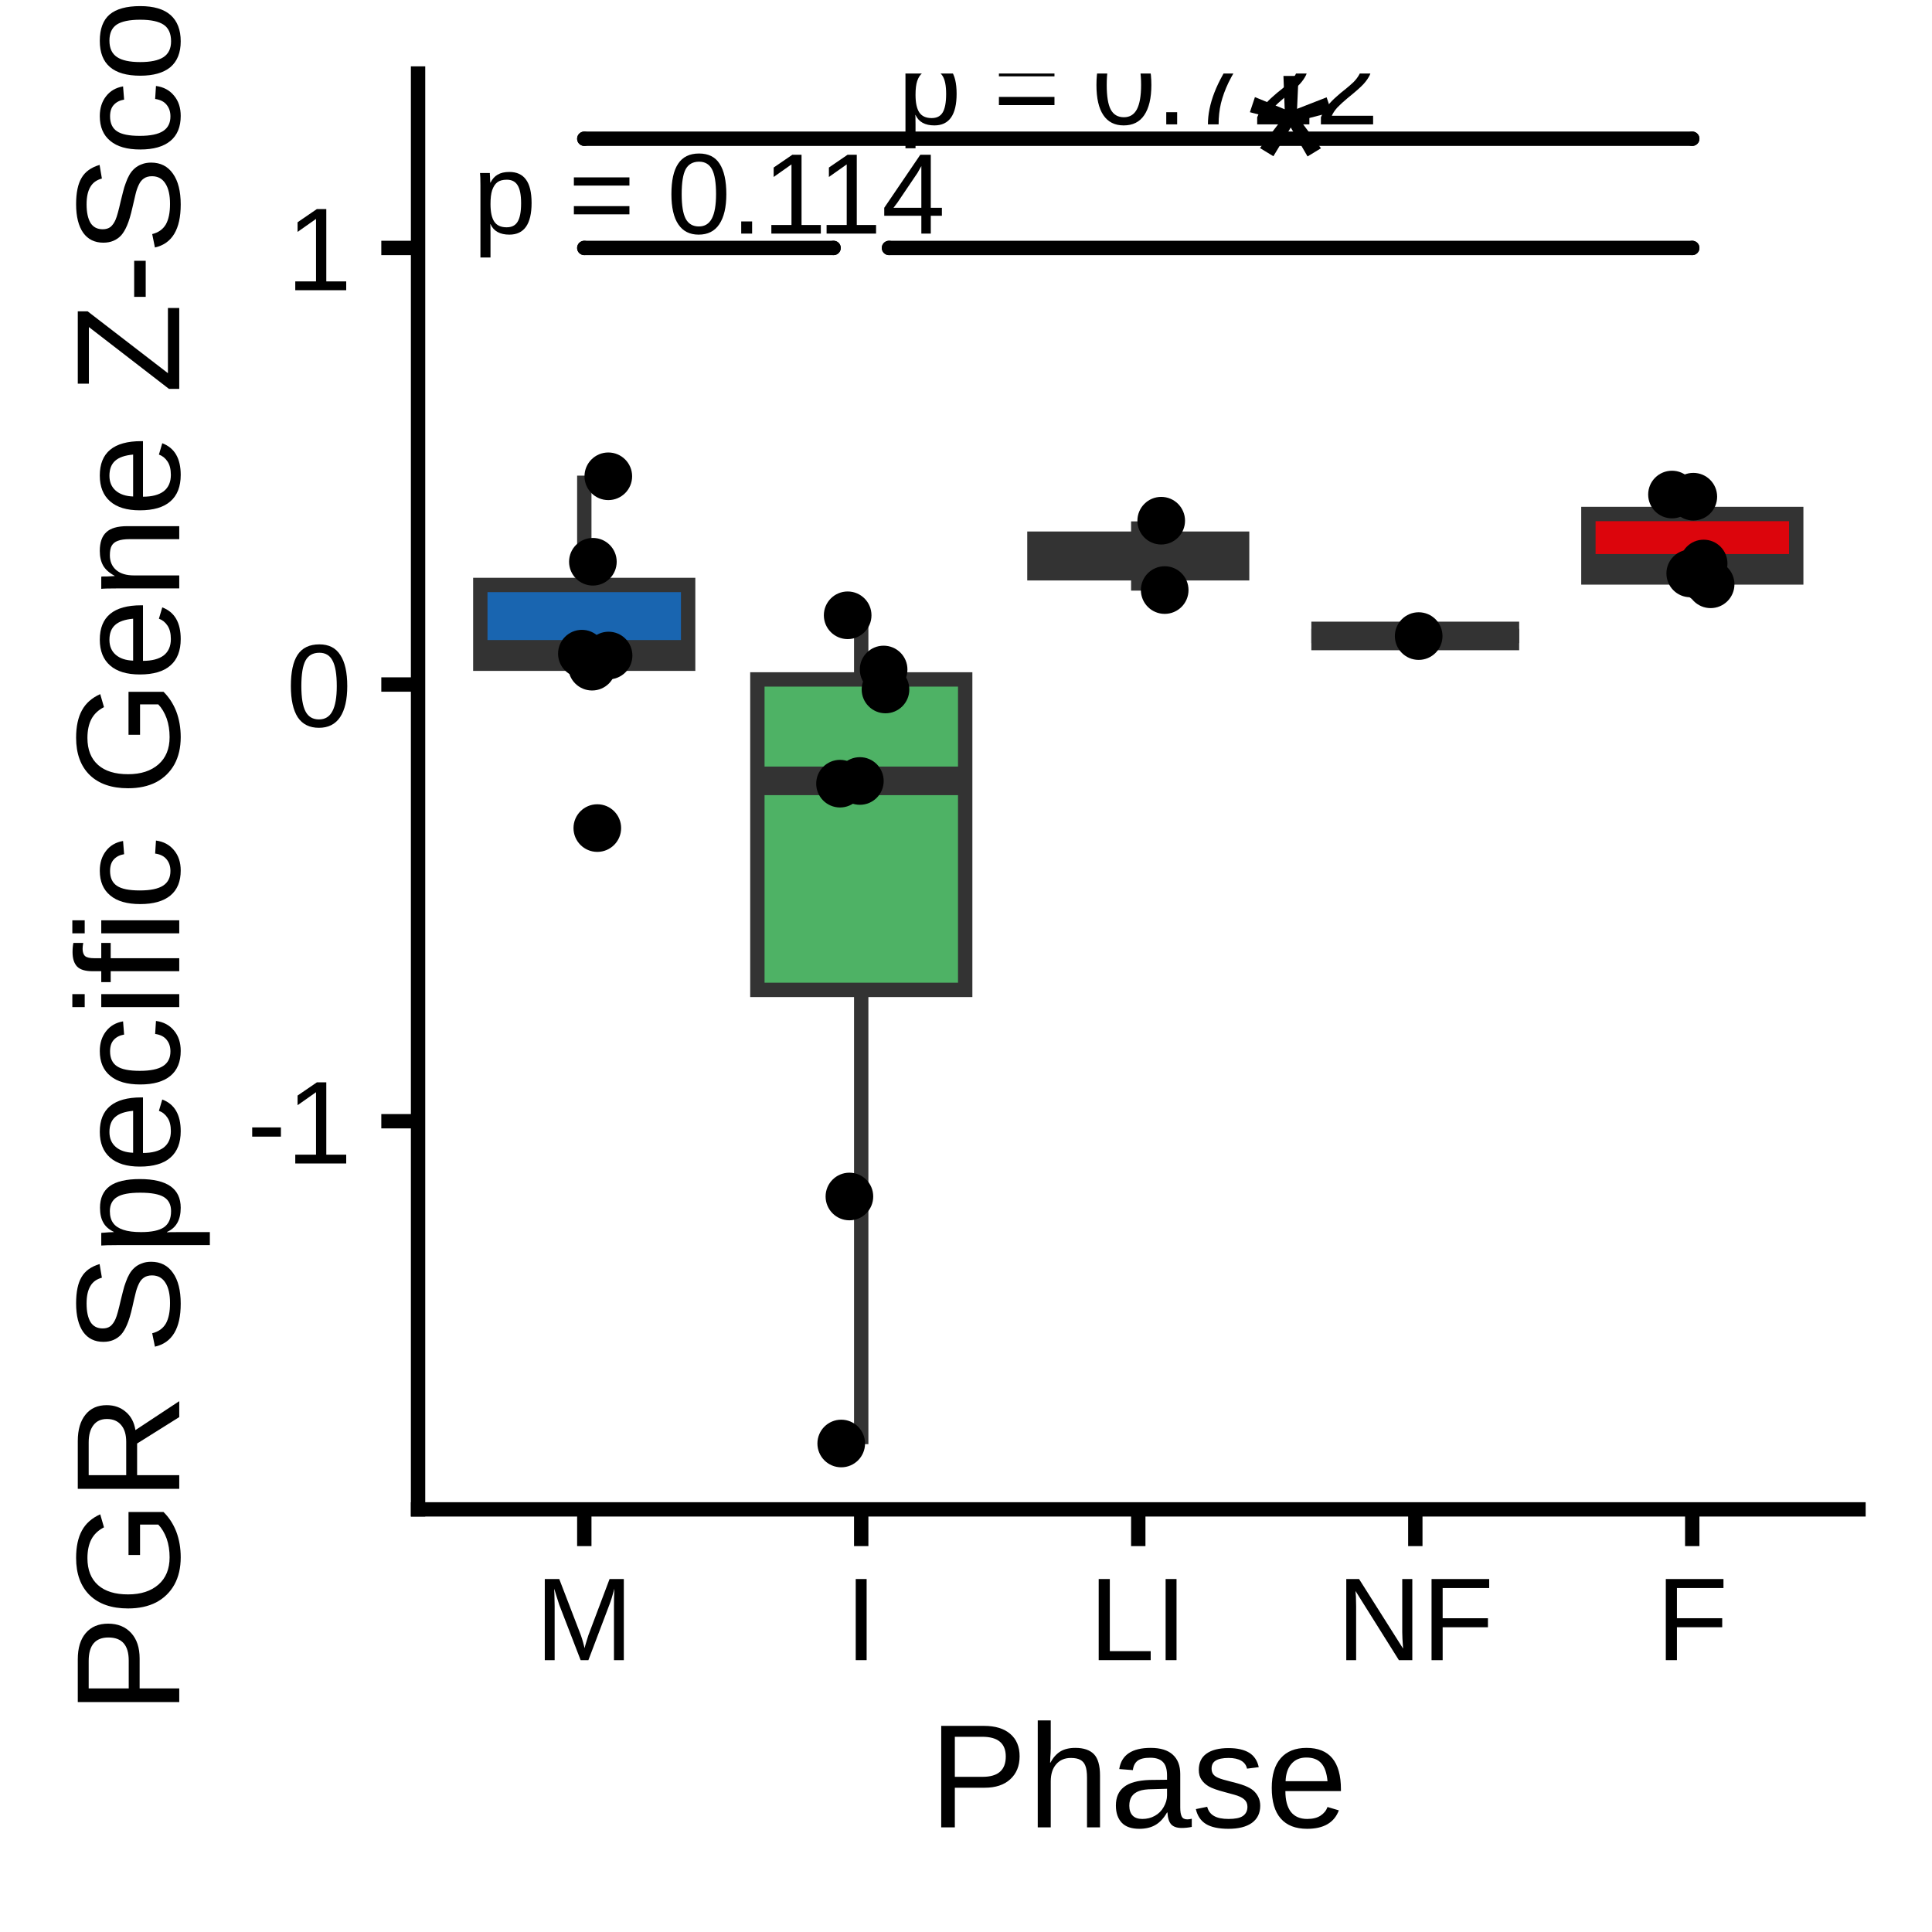
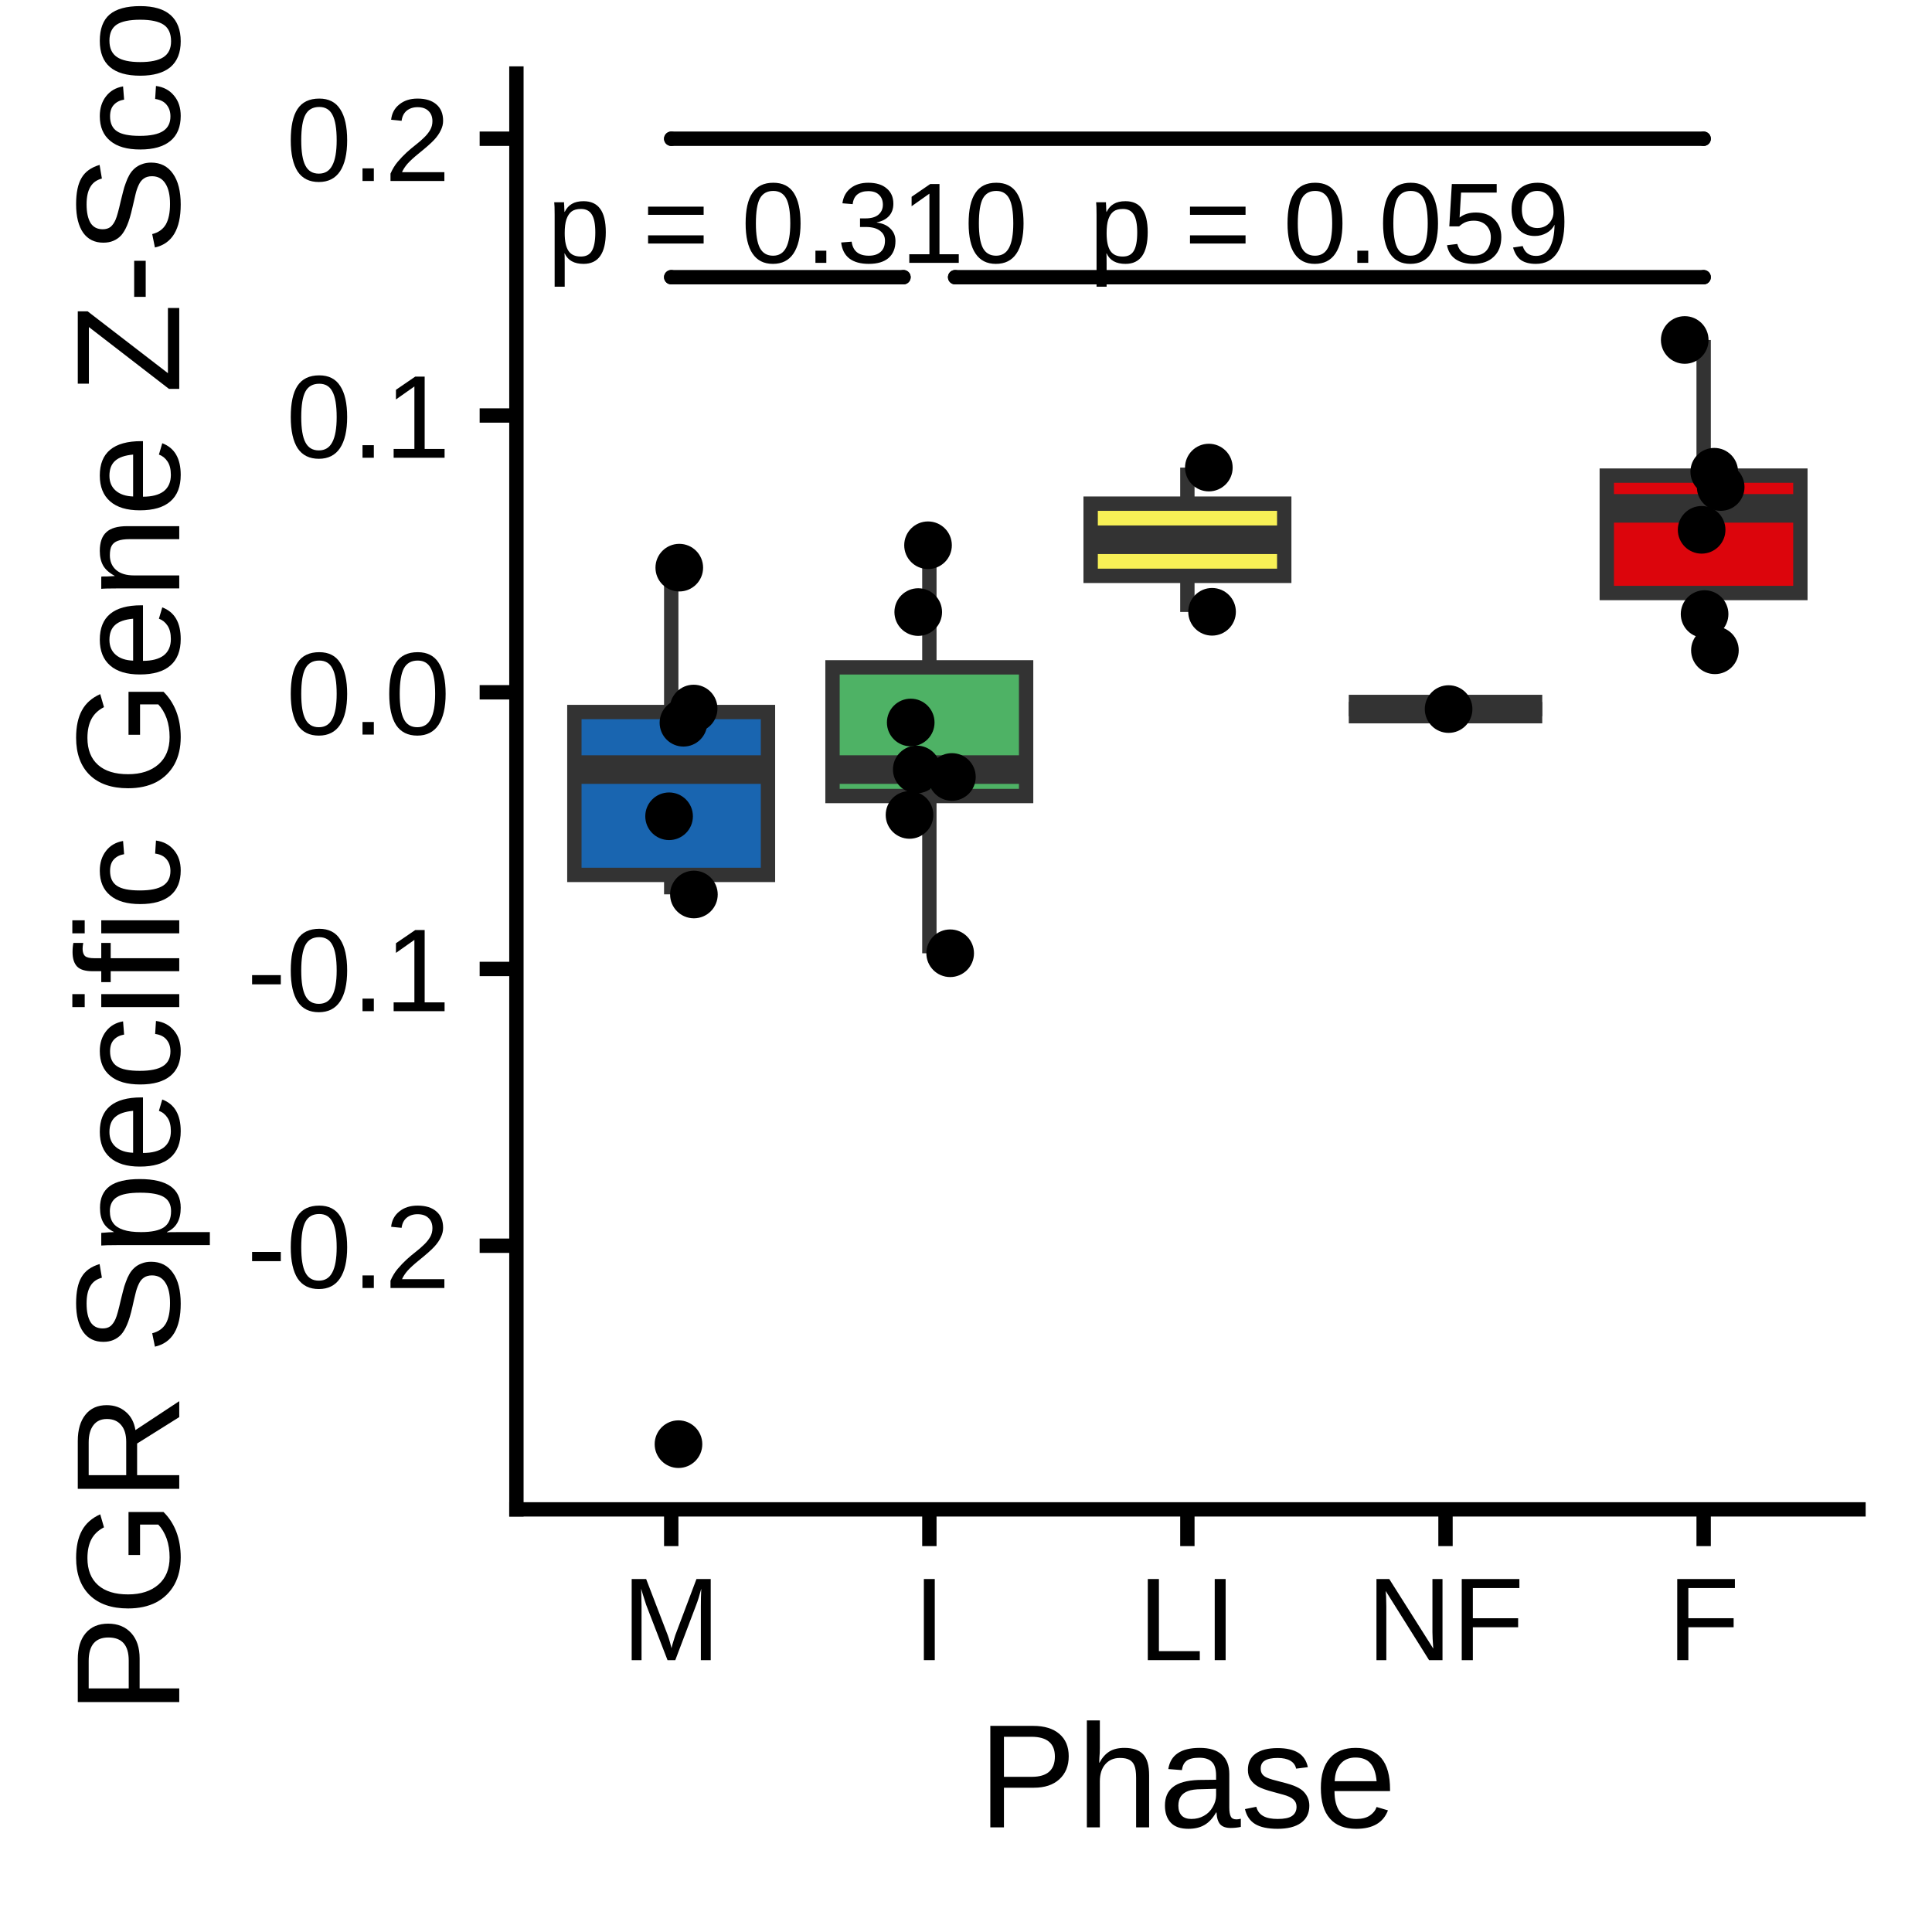
<svg xmlns="http://www.w3.org/2000/svg" width="144.00pt" height="144.00pt" viewBox="0 0 144.00 144.00">
  <g class="svglite">
    <defs>
      <style type="text/css">
    .svglite line, .svglite polyline, .svglite polygon, .svglite path, .svglite rect, .svglite circle {
      fill: none;
      stroke: #000000;
      stroke-linecap: round;
      stroke-linejoin: round;
      stroke-miterlimit: 10.00;
    }
    .svglite text {
      white-space: pre;
    }
    .svglite g.glyphgroup path {
      fill: inherit;
      stroke: none;
    }
  </style>
    </defs>
    <rect width="100%" height="100%" style="stroke: none; fill: #FFFFFF;" />
    <defs>
      <clipPath id="cpMC4wMHwxNDQuMDB8MC4wMHwxNDQuMDA=">
        <rect x="0.00" y="0.00" width="144.00" height="144.00" />
      </clipPath>
    </defs>
    <g clip-path="url(#cpMC4wMHwxNDQuMDB8MC4wMHwxNDQuMDA=)">
      <rect x="-0" y="0.00" width="144.00" height="144.00" style="stroke-width: 1.07; stroke: #FFFFFF; fill: #FFFFFF;" />
    </g>
    <defs>
-       <clipPath id="cpMzEuMTZ8MTM4LjUyfDUuNDh8MTEyLjUw">
-         <rect x="31.16" y="5.48" width="107.36" height="107.02" />
+       <clipPath id="cpMzguNDl8MTM4LjUyfDUuNDh8MTEyLjUw">
+         <rect x="38.49" y="5.48" width="100.03" height="107.02" />
      </clipPath>
    </defs>
-     <g clip-path="url(#cpMzEuMTZ8MTM4LjUyfDUuNDh8MTEyLjUw)">
-       <rect x="31.16" y="5.48" width="107.36" height="107.02" style="stroke-width: 1.07; stroke: none; fill: #FFFFFF;" />
-       <line x1="43.55" y1="43.60" x2="43.55" y2="35.45" style="stroke-width: 1.07; stroke: #333333; stroke-linecap: butt;" />
-       <line x1="43.55" y1="49.47" x2="43.55" y2="49.68" style="stroke-width: 1.07; stroke: #333333; stroke-linecap: butt;" />
-       <polygon points="35.80,43.60 35.80,49.47 51.29,49.47 51.29,43.60 35.80,43.60 " style="stroke-width: 1.07; stroke: #333333; stroke-linecap: butt; stroke-linejoin: miter; fill: #1965B0;" />
-       <line x1="35.80" y1="48.77" x2="51.29" y2="48.77" style="stroke-width: 2.13; stroke: #333333; stroke-linecap: butt; stroke-linejoin: miter;" />
-       <line x1="64.19" y1="50.64" x2="64.19" y2="45.89" style="stroke-width: 1.07; stroke: #333333; stroke-linecap: butt;" />
-       <line x1="64.19" y1="73.78" x2="64.19" y2="107.64" style="stroke-width: 1.07; stroke: #333333; stroke-linecap: butt;" />
-       <polygon points="56.45,50.64 56.45,73.78 71.94,73.78 71.94,50.64 56.45,50.64 " style="stroke-width: 1.07; stroke: #333333; stroke-linecap: butt; stroke-linejoin: miter; fill: #4EB265;" />
-       <line x1="56.45" y1="58.20" x2="71.94" y2="58.20" style="stroke-width: 2.13; stroke: #333333; stroke-linecap: butt; stroke-linejoin: miter;" />
-       <line x1="84.84" y1="40.15" x2="84.84" y2="38.86" style="stroke-width: 1.07; stroke: #333333; stroke-linecap: butt;" />
-       <line x1="84.84" y1="42.73" x2="84.84" y2="44.02" style="stroke-width: 1.07; stroke: #333333; stroke-linecap: butt;" />
-       <polygon points="77.10,40.15 77.10,42.73 92.58,42.73 92.58,40.15 77.10,40.15 " style="stroke-width: 1.07; stroke: #333333; stroke-linecap: butt; stroke-linejoin: miter; fill: #F7F056;" />
-       <line x1="77.10" y1="41.44" x2="92.58" y2="41.44" style="stroke-width: 2.13; stroke: #333333; stroke-linecap: butt; stroke-linejoin: miter;" />
-       <line x1="105.49" y1="47.40" x2="105.49" y2="47.40" style="stroke-width: 1.07; stroke: #333333; stroke-linecap: butt;" />
-       <line x1="105.49" y1="47.40" x2="105.49" y2="47.40" style="stroke-width: 1.07; stroke: #333333; stroke-linecap: butt;" />
-       <polygon points="97.74,47.40 97.74,47.40 113.23,47.40 113.23,47.40 97.74,47.40 " style="stroke-width: 1.07; stroke: #333333; stroke-linecap: butt; stroke-linejoin: miter; fill: #7BAFDE;" />
-       <line x1="97.74" y1="47.40" x2="113.23" y2="47.40" style="stroke-width: 2.13; stroke: #333333; stroke-linecap: butt; stroke-linejoin: miter;" />
-       <line x1="126.13" y1="38.31" x2="126.13" y2="36.90" style="stroke-width: 1.07; stroke: #333333; stroke-linecap: butt;" />
-       <line x1="126.13" y1="43.04" x2="126.13" y2="43.55" style="stroke-width: 1.07; stroke: #333333; stroke-linecap: butt;" />
-       <polygon points="118.39,38.31 118.39,43.04 133.88,43.04 133.88,38.31 118.39,38.31 " style="stroke-width: 1.07; stroke: #333333; stroke-linecap: butt; stroke-linejoin: miter; fill: #DC050C;" />
-       <line x1="118.39" y1="42.36" x2="133.88" y2="42.36" style="stroke-width: 2.13; stroke: #333333; stroke-linecap: butt; stroke-linejoin: miter;" />
-       <circle cx="86.55" cy="38.81" r="1.42" style="stroke-width: 0.71; fill: #000000;" />
-       <circle cx="66.00" cy="51.39" r="1.42" style="stroke-width: 0.71; fill: #000000;" />
-       <circle cx="63.31" cy="89.18" r="1.42" style="stroke-width: 0.71; fill: #000000;" />
-       <circle cx="127.50" cy="43.55" r="1.42" style="stroke-width: 0.71; fill: #000000;" />
-       <circle cx="44.13" cy="49.69" r="1.42" style="stroke-width: 0.71; fill: #000000;" />
-       <circle cx="126.21" cy="37.02" r="1.42" style="stroke-width: 0.71; fill: #000000;" />
-       <circle cx="44.52" cy="61.72" r="1.42" style="stroke-width: 0.71; fill: #000000;" />
-       <circle cx="124.62" cy="36.86" r="1.42" style="stroke-width: 0.71; fill: #000000;" />
-       <circle cx="44.19" cy="41.87" r="1.42" style="stroke-width: 0.71; fill: #000000;" />
-       <circle cx="126.98" cy="42.00" r="1.42" style="stroke-width: 0.71; fill: #000000;" />
-       <circle cx="43.37" cy="48.72" r="1.42" style="stroke-width: 0.71; fill: #000000;" />
-       <circle cx="127.04" cy="43.13" r="1.42" style="stroke-width: 0.71; fill: #000000;" />
-       <circle cx="45.34" cy="35.50" r="1.42" style="stroke-width: 0.71; fill: #000000;" />
-       <circle cx="63.18" cy="45.86" r="1.42" style="stroke-width: 0.71; fill: #000000;" />
-       <circle cx="125.98" cy="42.74" r="1.42" style="stroke-width: 0.71; fill: #000000;" />
-       <circle cx="45.36" cy="48.86" r="1.42" style="stroke-width: 0.71; fill: #000000;" />
-       <circle cx="86.81" cy="43.98" r="1.42" style="stroke-width: 0.71; fill: #000000;" />
-       <circle cx="62.61" cy="58.41" r="1.42" style="stroke-width: 0.71; fill: #000000;" />
-       <circle cx="64.09" cy="58.21" r="1.42" style="stroke-width: 0.71; fill: #000000;" />
-       <circle cx="105.74" cy="47.41" r="1.42" style="stroke-width: 0.71; fill: #000000;" />
-       <circle cx="65.86" cy="49.90" r="1.42" style="stroke-width: 0.71; fill: #000000;" />
-       <circle cx="62.70" cy="107.59" r="1.42" style="stroke-width: 0.71; fill: #000000;" />
-       <text x="84.84" y="9.27" text-anchor="middle" style="font-size: 8.54px; font-family: &quot;Arial&quot;;" textLength="35.86px" lengthAdjust="spacingAndGlyphs">p = 0.722</text>
-       <line x1="43.55" y1="10.34" x2="43.55" y2="10.34" style="stroke-width: 1.07;" />
-       <line x1="43.55" y1="10.34" x2="126.13" y2="10.34" style="stroke-width: 1.07;" />
-       <line x1="126.13" y1="10.34" x2="126.13" y2="10.34" style="stroke-width: 1.07;" />
-       <text x="52.84" y="17.41" text-anchor="middle" style="font-size: 8.54px; font-family: &quot;Arial&quot;;" textLength="35.22px" lengthAdjust="spacingAndGlyphs">p = 0.114</text>
-       <line x1="43.55" y1="18.48" x2="43.55" y2="18.48" style="stroke-width: 1.07;" />
-       <line x1="43.55" y1="18.48" x2="62.13" y2="18.48" style="stroke-width: 1.07;" />
-       <line x1="62.13" y1="18.48" x2="62.13" y2="18.48" style="stroke-width: 1.07;" />
-       <text x="96.20" y="17.41" text-anchor="middle" style="font-size: 17.07px; font-family: &quot;Arial&quot;;" textLength="6.64px" lengthAdjust="spacingAndGlyphs">*</text>
-       <line x1="66.26" y1="18.48" x2="66.26" y2="18.48" style="stroke-width: 1.07;" />
-       <line x1="66.26" y1="18.48" x2="126.13" y2="18.48" style="stroke-width: 1.07;" />
-       <line x1="126.13" y1="18.48" x2="126.13" y2="18.48" style="stroke-width: 1.07;" />
+     <g clip-path="url(#cpMzguNDl8MTM4LjUyfDUuNDh8MTEyLjUw)">
+       <rect x="38.49" y="5.48" width="100.03" height="107.02" style="stroke-width: 1.07; stroke: none; fill: #FFFFFF;" />
+       <line x1="50.03" y1="53.07" x2="50.03" y2="42.31" style="stroke-width: 1.07; stroke: #333333; stroke-linecap: butt;" />
+       <line x1="50.03" y1="65.21" x2="50.03" y2="66.66" style="stroke-width: 1.07; stroke: #333333; stroke-linecap: butt;" />
+       <polygon points="42.81,53.07 42.81,65.21 57.24,65.21 57.24,53.07 42.81,53.07 " style="stroke-width: 1.07; stroke: #333333; stroke-linecap: butt; stroke-linejoin: miter; fill: #1965B0;" />
+       <line x1="42.81" y1="57.36" x2="57.24" y2="57.36" style="stroke-width: 2.13; stroke: #333333; stroke-linecap: butt; stroke-linejoin: miter;" />
+       <line x1="69.27" y1="49.74" x2="69.27" y2="40.64" style="stroke-width: 1.07; stroke: #333333; stroke-linecap: butt;" />
+       <line x1="69.27" y1="59.33" x2="69.27" y2="71.05" style="stroke-width: 1.07; stroke: #333333; stroke-linecap: butt;" />
+       <polygon points="62.05,49.74 62.05,59.33 76.48,59.33 76.48,49.74 62.05,49.74 " style="stroke-width: 1.07; stroke: #333333; stroke-linecap: butt; stroke-linejoin: miter; fill: #4EB265;" />
+       <line x1="62.05" y1="57.36" x2="76.48" y2="57.36" style="stroke-width: 2.13; stroke: #333333; stroke-linecap: butt; stroke-linejoin: miter;" />
+       <line x1="88.50" y1="37.54" x2="88.50" y2="34.85" style="stroke-width: 1.07; stroke: #333333; stroke-linecap: butt;" />
+       <line x1="88.50" y1="42.92" x2="88.50" y2="45.61" style="stroke-width: 1.07; stroke: #333333; stroke-linecap: butt;" />
+       <polygon points="81.29,37.54 81.29,42.92 95.72,42.92 95.72,37.54 81.29,37.54 " style="stroke-width: 1.07; stroke: #333333; stroke-linecap: butt; stroke-linejoin: miter; fill: #F7F056;" />
+       <line x1="81.29" y1="40.23" x2="95.72" y2="40.23" style="stroke-width: 2.13; stroke: #333333; stroke-linecap: butt; stroke-linejoin: miter;" />
+       <line x1="107.74" y1="52.85" x2="107.74" y2="52.85" style="stroke-width: 1.07; stroke: #333333; stroke-linecap: butt;" />
+       <line x1="107.74" y1="52.85" x2="107.74" y2="52.85" style="stroke-width: 1.07; stroke: #333333; stroke-linecap: butt;" />
+       <polygon points="100.53,52.85 100.53,52.85 114.95,52.85 114.95,52.85 100.53,52.85 " style="stroke-width: 1.07; stroke: #333333; stroke-linecap: butt; stroke-linejoin: miter; fill: #7BAFDE;" />
+       <line x1="100.53" y1="52.85" x2="114.95" y2="52.85" style="stroke-width: 2.13; stroke: #333333; stroke-linecap: butt; stroke-linejoin: miter;" />
+       <line x1="126.98" y1="35.45" x2="126.98" y2="25.34" style="stroke-width: 1.07; stroke: #333333; stroke-linecap: butt;" />
+       <line x1="126.98" y1="44.20" x2="126.98" y2="48.47" style="stroke-width: 1.07; stroke: #333333; stroke-linecap: butt;" />
+       <polygon points="119.76,35.45 119.76,44.20 134.19,44.20 134.19,35.45 119.76,35.45 " style="stroke-width: 1.07; stroke: #333333; stroke-linecap: butt; stroke-linejoin: miter; fill: #DC050C;" />
+       <line x1="119.76" y1="37.89" x2="134.19" y2="37.89" style="stroke-width: 2.13; stroke: #333333; stroke-linecap: butt; stroke-linejoin: miter;" />
+       <circle cx="90.10" cy="34.85" r="1.42" style="stroke-width: 0.71; fill: #000000;" />
+       <circle cx="70.95" cy="57.91" r="1.42" style="stroke-width: 0.71; fill: #000000;" />
+       <circle cx="68.44" cy="45.62" r="1.42" style="stroke-width: 0.71; fill: #000000;" />
+       <circle cx="128.25" cy="36.30" r="1.42" style="stroke-width: 0.71; fill: #000000;" />
+       <circle cx="50.57" cy="107.64" r="1.42" style="stroke-width: 0.71; fill: #000000;" />
+       <circle cx="127.05" cy="45.77" r="1.42" style="stroke-width: 0.71; fill: #000000;" />
+       <circle cx="50.94" cy="53.87" r="1.42" style="stroke-width: 0.71; fill: #000000;" />
+       <circle cx="125.57" cy="25.34" r="1.42" style="stroke-width: 0.71; fill: #000000;" />
+       <circle cx="50.63" cy="42.31" r="1.42" style="stroke-width: 0.71; fill: #000000;" />
+       <circle cx="127.77" cy="35.16" r="1.42" style="stroke-width: 0.71; fill: #000000;" />
+       <circle cx="49.87" cy="60.84" r="1.42" style="stroke-width: 0.71; fill: #000000;" />
+       <circle cx="127.82" cy="48.47" r="1.42" style="stroke-width: 0.71; fill: #000000;" />
+       <circle cx="51.70" cy="52.81" r="1.42" style="stroke-width: 0.71; fill: #000000;" />
+       <circle cx="68.33" cy="57.35" r="1.42" style="stroke-width: 0.71; fill: #000000;" />
+       <circle cx="126.83" cy="39.49" r="1.42" style="stroke-width: 0.71; fill: #000000;" />
+       <circle cx="51.72" cy="66.67" r="1.42" style="stroke-width: 0.71; fill: #000000;" />
+       <circle cx="90.34" cy="45.60" r="1.42" style="stroke-width: 0.71; fill: #000000;" />
+       <circle cx="67.79" cy="60.74" r="1.42" style="stroke-width: 0.71; fill: #000000;" />
+       <circle cx="69.17" cy="40.64" r="1.42" style="stroke-width: 0.71; fill: #000000;" />
+       <circle cx="107.97" cy="52.85" r="1.42" style="stroke-width: 0.71; fill: #000000;" />
+       <circle cx="70.82" cy="71.05" r="1.42" style="stroke-width: 0.71; fill: #000000;" />
+       <circle cx="67.88" cy="53.85" r="1.42" style="stroke-width: 0.71; fill: #000000;" />
+       <text x="88.50" y="9.27" text-anchor="middle" style="font-size: 17.07px; font-family: &quot;Arial&quot;;" textLength="13.28px" lengthAdjust="spacingAndGlyphs">**</text>
+       <line x1="50.03" y1="10.34" x2="50.03" y2="10.34" style="stroke-width: 1.07;" />
+       <line x1="50.03" y1="10.34" x2="126.98" y2="10.34" style="stroke-width: 1.07;" />
+       <line x1="126.98" y1="10.34" x2="126.98" y2="10.34" style="stroke-width: 1.07;" />
+       <text x="58.69" y="19.59" text-anchor="middle" style="font-size: 8.54px; font-family: &quot;Arial&quot;;" textLength="35.86px" lengthAdjust="spacingAndGlyphs">p = 0.310</text>
+       <line x1="50.03" y1="20.66" x2="50.03" y2="20.66" style="stroke-width: 1.07;" />
+       <line x1="50.03" y1="20.66" x2="67.34" y2="20.66" style="stroke-width: 1.07;" />
+       <line x1="67.34" y1="20.66" x2="67.34" y2="20.66" style="stroke-width: 1.07;" />
+       <text x="99.08" y="19.59" text-anchor="middle" style="font-size: 8.54px; font-family: &quot;Arial&quot;;" textLength="35.86px" lengthAdjust="spacingAndGlyphs">p = 0.059</text>
+       <line x1="71.19" y1="20.66" x2="71.19" y2="20.66" style="stroke-width: 1.07;" />
+       <line x1="71.19" y1="20.66" x2="126.98" y2="20.66" style="stroke-width: 1.07;" />
+       <line x1="126.98" y1="20.66" x2="126.98" y2="20.66" style="stroke-width: 1.07;" />
    </g>
    <g clip-path="url(#cpMC4wMHwxNDQuMDB8MC4wMHwxNDQuMDA=)">
-       <polyline points="31.16,112.50 31.16,5.48 " style="stroke-width: 1.07; stroke-linecap: square;" />
-       <text x="26.23" y="86.72" text-anchor="end" style="font-size: 8.80px; font-family: &quot;Arial&quot;;" textLength="7.81px" lengthAdjust="spacingAndGlyphs">-1</text>
-       <text x="26.23" y="54.17" text-anchor="end" style="font-size: 8.80px; font-family: &quot;Arial&quot;;" textLength="4.89px" lengthAdjust="spacingAndGlyphs">0</text>
-       <text x="26.23" y="21.63" text-anchor="end" style="font-size: 8.80px; font-family: &quot;Arial&quot;;" textLength="4.89px" lengthAdjust="spacingAndGlyphs">1</text>
-       <polyline points="28.42,83.57 31.16,83.57 " style="stroke-width: 1.07; stroke-linecap: butt;" />
-       <polyline points="28.42,51.02 31.16,51.02 " style="stroke-width: 1.07; stroke-linecap: butt;" />
-       <polyline points="28.42,18.48 31.16,18.48 " style="stroke-width: 1.07; stroke-linecap: butt;" />
-       <polyline points="31.16,112.50 138.52,112.50 " style="stroke-width: 1.07; stroke-linecap: square;" />
-       <polyline points="43.55,115.24 43.55,112.50 " style="stroke-width: 1.07; stroke-linecap: butt;" />
-       <polyline points="64.19,115.24 64.19,112.50 " style="stroke-width: 1.07; stroke-linecap: butt;" />
-       <polyline points="84.84,115.24 84.84,112.50 " style="stroke-width: 1.07; stroke-linecap: butt;" />
-       <polyline points="105.49,115.24 105.49,112.50 " style="stroke-width: 1.07; stroke-linecap: butt;" />
-       <polyline points="126.13,115.24 126.13,112.50 " style="stroke-width: 1.07; stroke-linecap: butt;" />
-       <text x="43.55" y="123.74" text-anchor="middle" style="font-size: 8.80px; font-family: &quot;Arial&quot;;" textLength="7.33px" lengthAdjust="spacingAndGlyphs">M</text>
-       <text x="64.19" y="123.74" text-anchor="middle" style="font-size: 8.80px; font-family: &quot;Arial&quot;;" textLength="2.44px" lengthAdjust="spacingAndGlyphs">I</text>
-       <text x="84.84" y="123.74" text-anchor="middle" style="font-size: 8.80px; font-family: &quot;Arial&quot;;" textLength="7.33px" lengthAdjust="spacingAndGlyphs">LI</text>
-       <text x="105.49" y="123.74" text-anchor="middle" style="font-size: 8.80px; font-family: &quot;Arial&quot;;" textLength="11.73px" lengthAdjust="spacingAndGlyphs">NF</text>
-       <text x="126.13" y="123.74" text-anchor="middle" style="font-size: 8.80px; font-family: &quot;Arial&quot;;" textLength="5.38px" lengthAdjust="spacingAndGlyphs">F</text>
-       <text x="84.84" y="136.20" text-anchor="middle" style="font-size: 11.00px; font-family: &quot;Arial&quot;;" textLength="31.22px" lengthAdjust="spacingAndGlyphs">Phase</text>
+       <polyline points="38.49,112.50 38.49,5.48 " style="stroke-width: 1.07; stroke-linecap: square;" />
+       <text x="33.56" y="96.00" text-anchor="end" style="font-size: 8.80px; font-family: &quot;Arial&quot;;" textLength="15.14px" lengthAdjust="spacingAndGlyphs">-0.2</text>
+       <text x="33.56" y="75.37" text-anchor="end" style="font-size: 8.80px; font-family: &quot;Arial&quot;;" textLength="15.14px" lengthAdjust="spacingAndGlyphs">-0.1</text>
+       <text x="33.56" y="54.75" text-anchor="end" style="font-size: 8.80px; font-family: &quot;Arial&quot;;" textLength="12.22px" lengthAdjust="spacingAndGlyphs">0.0</text>
+       <text x="33.56" y="34.12" text-anchor="end" style="font-size: 8.80px; font-family: &quot;Arial&quot;;" textLength="12.22px" lengthAdjust="spacingAndGlyphs">0.1</text>
+       <text x="33.56" y="13.49" text-anchor="end" style="font-size: 8.80px; font-family: &quot;Arial&quot;;" textLength="12.22px" lengthAdjust="spacingAndGlyphs">0.2</text>
+       <polyline points="35.75,92.85 38.49,92.85 " style="stroke-width: 1.07; stroke-linecap: butt;" />
+       <polyline points="35.75,72.22 38.49,72.22 " style="stroke-width: 1.07; stroke-linecap: butt;" />
+       <polyline points="35.75,51.60 38.49,51.60 " style="stroke-width: 1.07; stroke-linecap: butt;" />
+       <polyline points="35.75,30.97 38.49,30.97 " style="stroke-width: 1.07; stroke-linecap: butt;" />
+       <polyline points="35.75,10.34 38.49,10.34 " style="stroke-width: 1.07; stroke-linecap: butt;" />
+       <polyline points="38.49,112.50 138.52,112.50 " style="stroke-width: 1.07; stroke-linecap: square;" />
+       <polyline points="50.03,115.24 50.03,112.50 " style="stroke-width: 1.07; stroke-linecap: butt;" />
+       <polyline points="69.27,115.24 69.27,112.50 " style="stroke-width: 1.07; stroke-linecap: butt;" />
+       <polyline points="88.50,115.24 88.50,112.50 " style="stroke-width: 1.07; stroke-linecap: butt;" />
+       <polyline points="107.74,115.24 107.74,112.50 " style="stroke-width: 1.07; stroke-linecap: butt;" />
+       <polyline points="126.98,115.24 126.98,112.50 " style="stroke-width: 1.07; stroke-linecap: butt;" />
+       <text x="50.03" y="123.74" text-anchor="middle" style="font-size: 8.80px; font-family: &quot;Arial&quot;;" textLength="7.33px" lengthAdjust="spacingAndGlyphs">M</text>
+       <text x="69.27" y="123.74" text-anchor="middle" style="font-size: 8.80px; font-family: &quot;Arial&quot;;" textLength="2.44px" lengthAdjust="spacingAndGlyphs">I</text>
+       <text x="88.50" y="123.74" text-anchor="middle" style="font-size: 8.80px; font-family: &quot;Arial&quot;;" textLength="7.33px" lengthAdjust="spacingAndGlyphs">LI</text>
+       <text x="107.74" y="123.74" text-anchor="middle" style="font-size: 8.80px; font-family: &quot;Arial&quot;;" textLength="11.73px" lengthAdjust="spacingAndGlyphs">NF</text>
+       <text x="126.98" y="123.74" text-anchor="middle" style="font-size: 8.80px; font-family: &quot;Arial&quot;;" textLength="5.38px" lengthAdjust="spacingAndGlyphs">F</text>
+       <text x="88.50" y="136.20" text-anchor="middle" style="font-size: 11.00px; font-family: &quot;Arial&quot;;" textLength="31.22px" lengthAdjust="spacingAndGlyphs">Phase</text>
      <text transform="translate(13.36,58.99) rotate(-90)" text-anchor="middle" style="font-size: 11.00px; font-family: &quot;Arial&quot;;" textLength="137.62px" lengthAdjust="spacingAndGlyphs">PGR Specific Gene Z-Score</text>
    </g>
  </g>
</svg>
